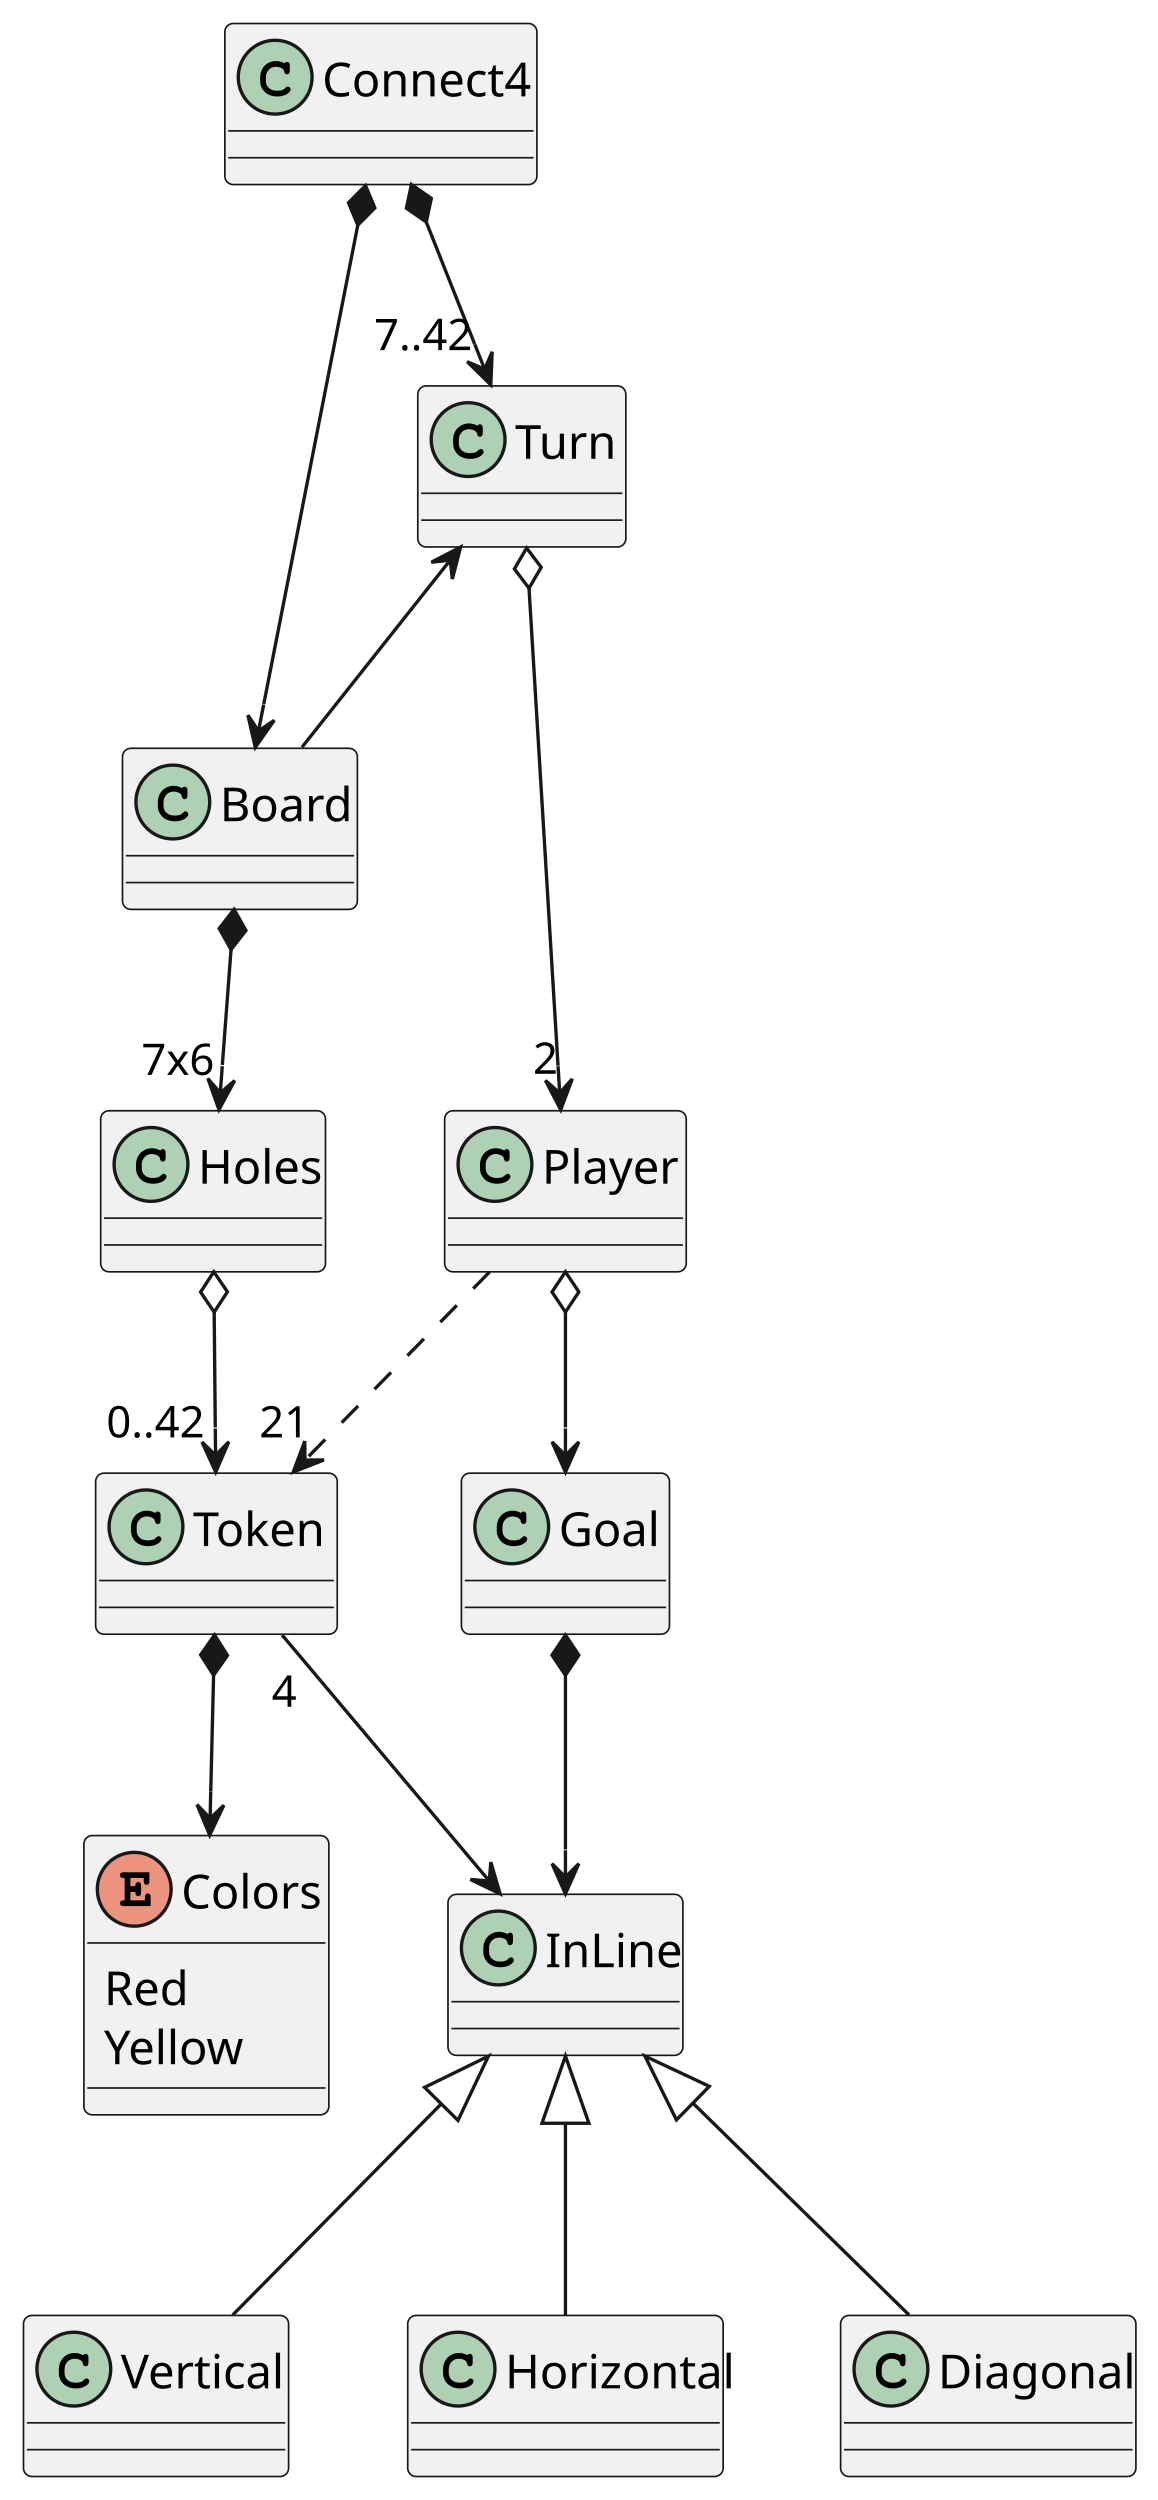
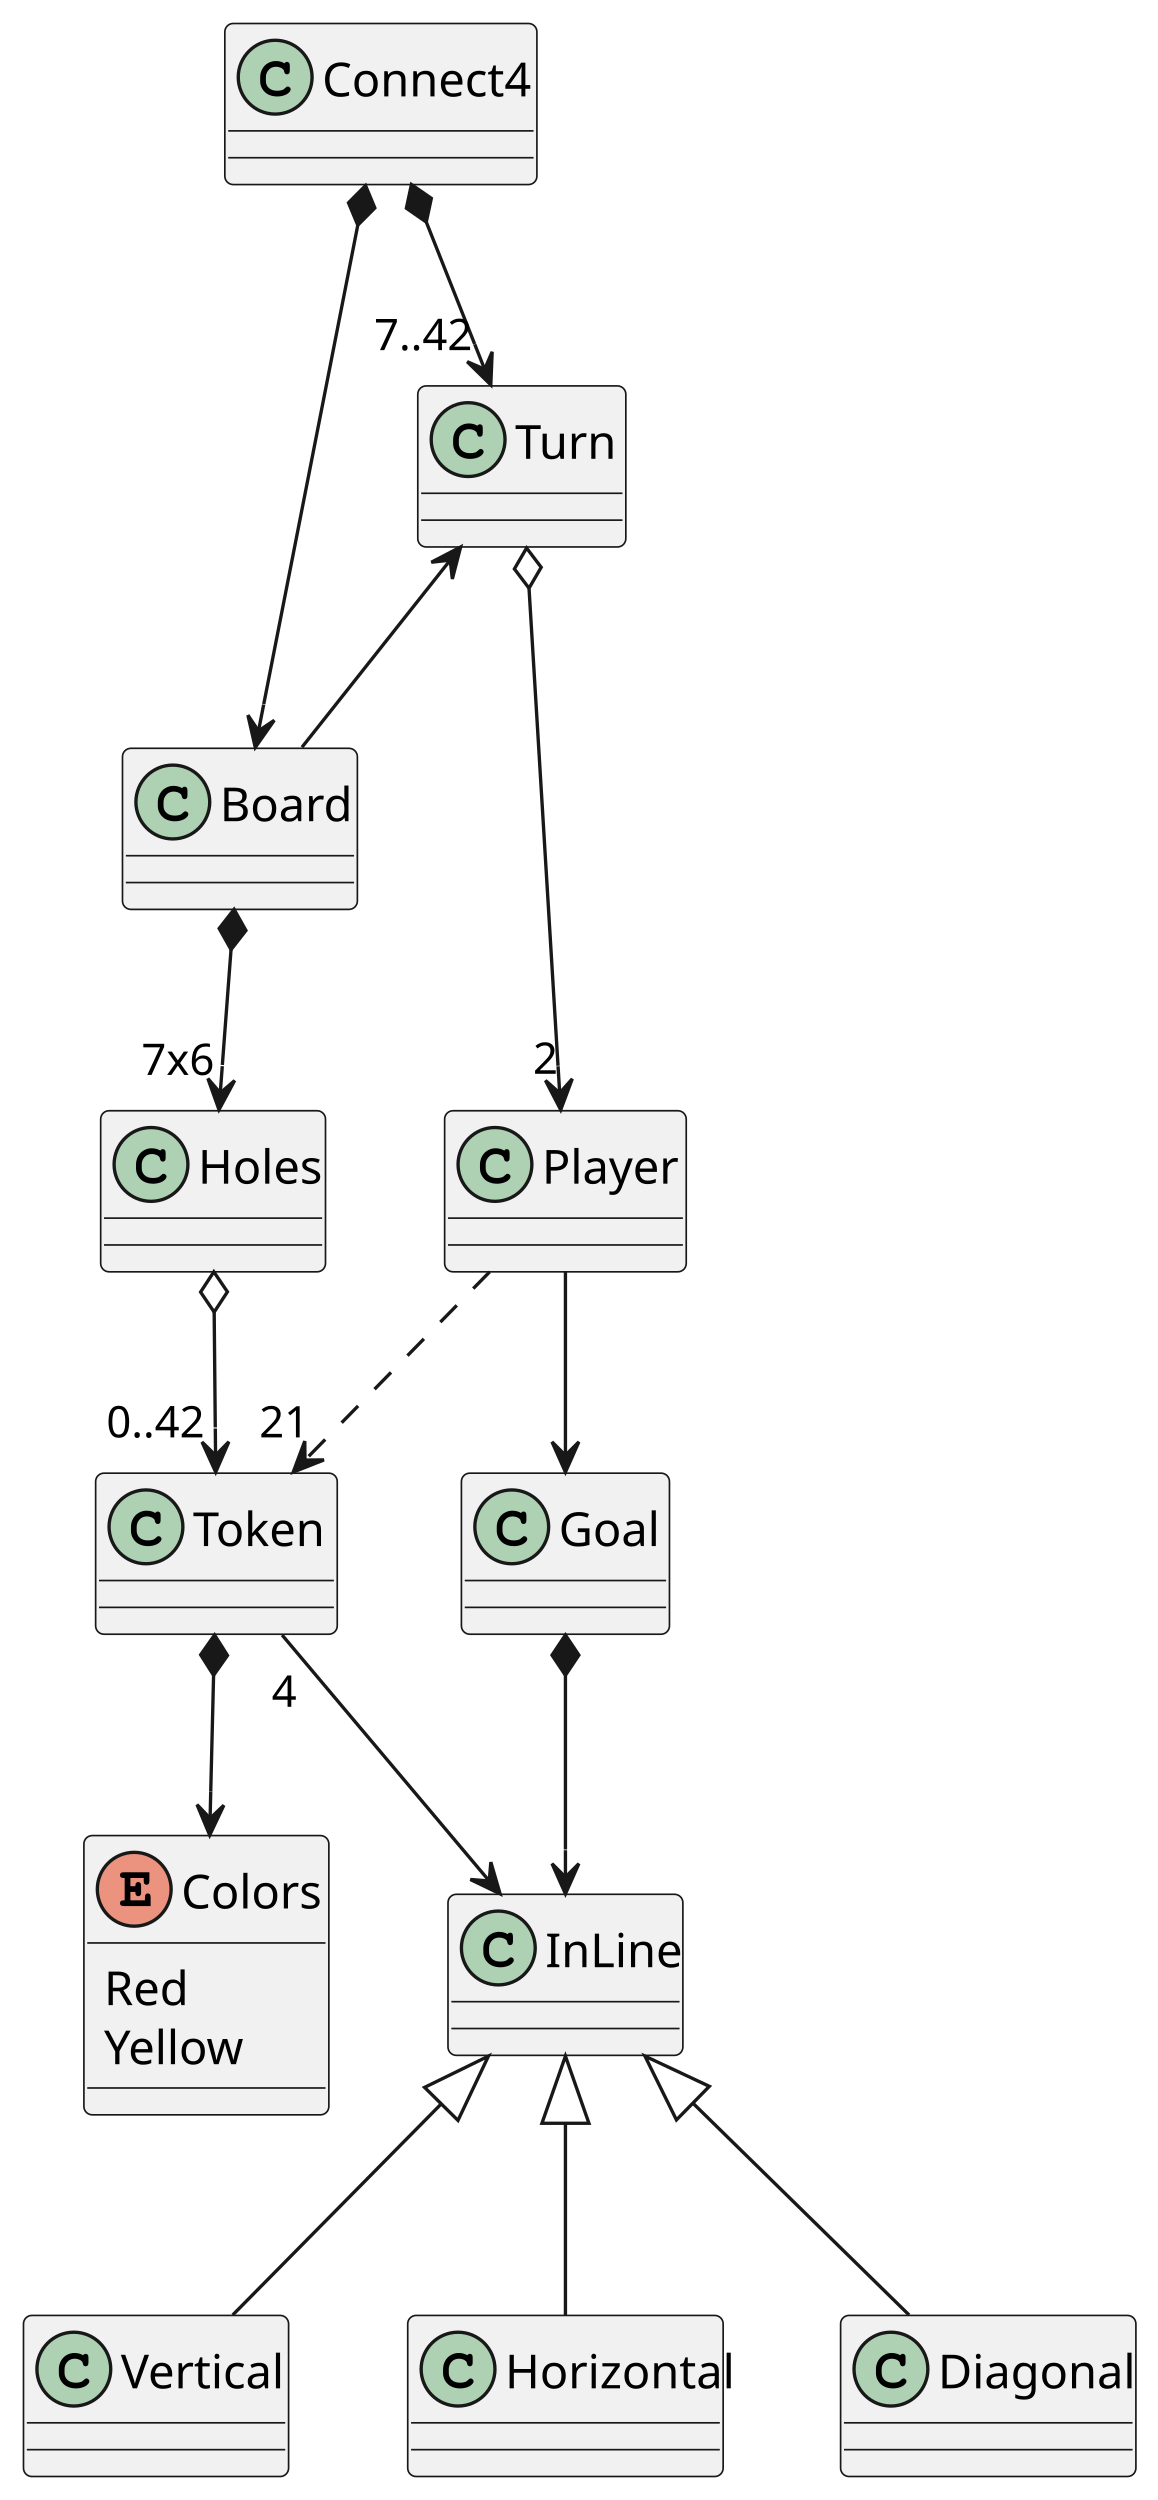
<svg xmlns="http://www.w3.org/2000/svg" contentStyleType="text/css" height="745px" preserveAspectRatio="none" style="width:345px;height:745px;background:#FFFFFF;" version="1.1" viewBox="0 0 345 745" width="345px" zoomAndPan="magnify">
  <defs />
  <g>
    <g id="elem_Connect4">
      <rect codeLine="1" fill="#F1F1F1" height="48" id="Connect4" rx="2.5" ry="2.5" style="stroke:#181818;stroke-width:0.5;" width="93" x="67" y="7" />
      <ellipse cx="82" cy="23" fill="#ADD1B2" rx="11" ry="11" style="stroke:#181818;stroke-width:1.0;" />
      <path d="M84.766,18.875 Q84.922,18.656 85.109,18.547 Q85.297,18.438 85.516,18.438 Q85.891,18.438 86.125,18.703 Q86.359,18.953 86.359,19.562 L86.359,21.016 Q86.359,21.625 86.125,21.891 Q85.891,22.156 85.516,22.156 Q85.172,22.156 84.969,21.953 Q84.766,21.766 84.656,21.25 Q84.609,20.891 84.422,20.703 Q84.094,20.328 83.484,20.109 Q82.875,19.891 82.25,19.891 Q81.484,19.891 80.844,20.219 Q80.219,20.547 79.719,21.297 Q79.234,22.047 79.234,23.078 L79.234,24.172 Q79.234,25.406 80.125,26.234 Q81.016,27.047 82.609,27.047 Q83.547,27.047 84.203,26.797 Q84.594,26.641 85.016,26.203 Q85.281,25.938 85.422,25.859 Q85.578,25.781 85.781,25.781 Q86.109,25.781 86.359,26.047 Q86.625,26.297 86.625,26.641 Q86.625,26.984 86.281,27.391 Q85.781,27.969 84.984,28.297 Q83.906,28.75 82.609,28.75 Q81.094,28.75 79.891,28.125 Q78.906,27.625 78.219,26.562 Q77.531,25.484 77.531,24.203 L77.531,23.047 Q77.531,21.719 78.141,20.578 Q78.766,19.422 79.859,18.812 Q80.953,18.188 82.188,18.188 Q82.922,18.188 83.562,18.359 Q84.219,18.516 84.766,18.875 Z " fill="#000000" />
      <text fill="#000000" font-family="sans-serif" font-size="14" lengthAdjust="spacing" textLength="61" x="96" y="28.729">Connect4</text>
      <line style="stroke:#181818;stroke-width:0.5;" x1="68" x2="159" y1="39" y2="39" />
      <line style="stroke:#181818;stroke-width:0.5;" x1="68" x2="159" y1="47" y2="47" />
    </g>
    <g id="elem_Board">
      <rect codeLine="2" fill="#F1F1F1" height="48" id="Board" rx="2.5" ry="2.5" style="stroke:#181818;stroke-width:0.5;" width="70" x="36.5" y="223" />
      <ellipse cx="51.5" cy="239" fill="#ADD1B2" rx="11" ry="11" style="stroke:#181818;stroke-width:1.0;" />
      <path d="M54.266,234.875 Q54.422,234.656 54.609,234.547 Q54.797,234.438 55.016,234.438 Q55.391,234.438 55.625,234.703 Q55.859,234.953 55.859,235.562 L55.859,237.016 Q55.859,237.625 55.625,237.891 Q55.391,238.156 55.016,238.156 Q54.672,238.156 54.469,237.953 Q54.266,237.766 54.156,237.25 Q54.109,236.891 53.922,236.703 Q53.594,236.328 52.984,236.109 Q52.375,235.891 51.75,235.891 Q50.984,235.891 50.344,236.219 Q49.719,236.547 49.219,237.297 Q48.734,238.047 48.734,239.078 L48.734,240.172 Q48.734,241.406 49.625,242.234 Q50.516,243.047 52.109,243.047 Q53.047,243.047 53.703,242.797 Q54.094,242.641 54.516,242.203 Q54.781,241.938 54.922,241.859 Q55.078,241.781 55.281,241.781 Q55.609,241.781 55.859,242.047 Q56.125,242.297 56.125,242.641 Q56.125,242.984 55.781,243.391 Q55.281,243.969 54.484,244.297 Q53.406,244.75 52.109,244.75 Q50.594,244.75 49.391,244.125 Q48.406,243.625 47.719,242.562 Q47.031,241.484 47.031,240.203 L47.031,239.047 Q47.031,237.719 47.641,236.578 Q48.266,235.422 49.359,234.812 Q50.453,234.188 51.688,234.188 Q52.422,234.188 53.062,234.359 Q53.719,234.516 54.266,234.875 Z " fill="#000000" />
      <text fill="#000000" font-family="sans-serif" font-size="14" lengthAdjust="spacing" textLength="38" x="65.5" y="244.728">Board</text>
      <line style="stroke:#181818;stroke-width:0.5;" x1="37.5" x2="105.5" y1="255" y2="255" />
      <line style="stroke:#181818;stroke-width:0.5;" x1="37.5" x2="105.5" y1="263" y2="263" />
    </g>
    <g id="elem_Token">
      <rect codeLine="3" fill="#F1F1F1" height="48" id="Token" rx="2.5" ry="2.5" style="stroke:#181818;stroke-width:0.5;" width="72" x="28.5" y="439" />
      <ellipse cx="43.5" cy="455" fill="#ADD1B2" rx="11" ry="11" style="stroke:#181818;stroke-width:1.0;" />
      <path d="M46.266,450.875 Q46.422,450.656 46.609,450.547 Q46.797,450.438 47.016,450.438 Q47.391,450.438 47.625,450.703 Q47.859,450.953 47.859,451.562 L47.859,453.016 Q47.859,453.625 47.625,453.891 Q47.391,454.156 47.016,454.156 Q46.672,454.156 46.469,453.953 Q46.266,453.766 46.156,453.25 Q46.109,452.891 45.922,452.703 Q45.594,452.328 44.984,452.109 Q44.375,451.891 43.75,451.891 Q42.984,451.891 42.344,452.219 Q41.719,452.547 41.219,453.297 Q40.734,454.047 40.734,455.078 L40.734,456.172 Q40.734,457.406 41.625,458.234 Q42.516,459.047 44.109,459.047 Q45.047,459.047 45.703,458.797 Q46.094,458.641 46.516,458.203 Q46.781,457.938 46.922,457.859 Q47.078,457.781 47.281,457.781 Q47.609,457.781 47.859,458.047 Q48.125,458.297 48.125,458.641 Q48.125,458.984 47.781,459.391 Q47.281,459.969 46.484,460.297 Q45.406,460.75 44.109,460.75 Q42.594,460.75 41.391,460.125 Q40.406,459.625 39.719,458.562 Q39.031,457.484 39.031,456.203 L39.031,455.047 Q39.031,453.719 39.641,452.578 Q40.266,451.422 41.359,450.812 Q42.453,450.188 43.688,450.188 Q44.422,450.188 45.062,450.359 Q45.719,450.516 46.266,450.875 Z " fill="#000000" />
      <text fill="#000000" font-family="sans-serif" font-size="14" lengthAdjust="spacing" textLength="40" x="57.5" y="460.728">Token</text>
      <line style="stroke:#181818;stroke-width:0.5;" x1="29.5" x2="99.5" y1="471" y2="471" />
      <line style="stroke:#181818;stroke-width:0.5;" x1="29.5" x2="99.5" y1="479" y2="479" />
    </g>
    <g id="elem_Turn">
      <rect codeLine="4" fill="#F1F1F1" height="48" id="Turn" rx="2.5" ry="2.5" style="stroke:#181818;stroke-width:0.5;" width="62" x="124.5" y="115" />
      <ellipse cx="139.5" cy="131" fill="#ADD1B2" rx="11" ry="11" style="stroke:#181818;stroke-width:1.0;" />
      <path d="M142.266,126.875 Q142.422,126.656 142.609,126.547 Q142.797,126.438 143.016,126.438 Q143.391,126.438 143.625,126.703 Q143.859,126.953 143.859,127.562 L143.859,129.016 Q143.859,129.625 143.625,129.891 Q143.391,130.156 143.016,130.156 Q142.672,130.156 142.469,129.953 Q142.266,129.766 142.156,129.25 Q142.109,128.891 141.922,128.703 Q141.594,128.328 140.984,128.109 Q140.375,127.891 139.75,127.891 Q138.984,127.891 138.344,128.219 Q137.719,128.547 137.219,129.297 Q136.734,130.047 136.734,131.078 L136.734,132.172 Q136.734,133.406 137.625,134.234 Q138.516,135.047 140.109,135.047 Q141.047,135.047 141.703,134.797 Q142.094,134.641 142.516,134.203 Q142.781,133.938 142.922,133.859 Q143.078,133.781 143.281,133.781 Q143.609,133.781 143.859,134.047 Q144.125,134.297 144.125,134.641 Q144.125,134.984 143.781,135.391 Q143.281,135.969 142.484,136.297 Q141.406,136.75 140.109,136.75 Q138.594,136.75 137.391,136.125 Q136.406,135.625 135.719,134.562 Q135.031,133.484 135.031,132.203 L135.031,131.047 Q135.031,129.719 135.641,128.578 Q136.266,127.422 137.359,126.812 Q138.453,126.188 139.688,126.188 Q140.422,126.188 141.062,126.359 Q141.719,126.516 142.266,126.875 Z " fill="#000000" />
      <text fill="#000000" font-family="sans-serif" font-size="14" lengthAdjust="spacing" textLength="30" x="153.5" y="136.728">Turn</text>
      <line style="stroke:#181818;stroke-width:0.5;" x1="125.5" x2="185.5" y1="147" y2="147" />
      <line style="stroke:#181818;stroke-width:0.5;" x1="125.5" x2="185.5" y1="155" y2="155" />
    </g>
    <g id="elem_Player">
      <rect codeLine="5" fill="#F1F1F1" height="48" id="Player" rx="2.5" ry="2.5" style="stroke:#181818;stroke-width:0.5;" width="72" x="132.5" y="331" />
      <ellipse cx="147.5" cy="347" fill="#ADD1B2" rx="11" ry="11" style="stroke:#181818;stroke-width:1.0;" />
      <path d="M150.266,342.875 Q150.422,342.656 150.609,342.547 Q150.797,342.438 151.016,342.438 Q151.391,342.438 151.625,342.703 Q151.859,342.953 151.859,343.562 L151.859,345.016 Q151.859,345.625 151.625,345.891 Q151.391,346.156 151.016,346.156 Q150.672,346.156 150.469,345.953 Q150.266,345.766 150.156,345.25 Q150.109,344.891 149.922,344.703 Q149.594,344.328 148.984,344.109 Q148.375,343.891 147.75,343.891 Q146.984,343.891 146.344,344.219 Q145.719,344.547 145.219,345.297 Q144.734,346.047 144.734,347.078 L144.734,348.172 Q144.734,349.406 145.625,350.234 Q146.516,351.047 148.109,351.047 Q149.047,351.047 149.703,350.797 Q150.094,350.641 150.516,350.203 Q150.781,349.938 150.922,349.859 Q151.078,349.781 151.281,349.781 Q151.609,349.781 151.859,350.047 Q152.125,350.297 152.125,350.641 Q152.125,350.984 151.781,351.391 Q151.281,351.969 150.484,352.297 Q149.406,352.75 148.109,352.75 Q146.594,352.75 145.391,352.125 Q144.406,351.625 143.719,350.562 Q143.031,349.484 143.031,348.203 L143.031,347.047 Q143.031,345.719 143.641,344.578 Q144.266,343.422 145.359,342.812 Q146.453,342.188 147.688,342.188 Q148.422,342.188 149.062,342.359 Q149.719,342.516 150.266,342.875 Z " fill="#000000" />
      <text fill="#000000" font-family="sans-serif" font-size="14" lengthAdjust="spacing" textLength="40" x="161.5" y="352.728">Player</text>
      <line style="stroke:#181818;stroke-width:0.5;" x1="133.5" x2="203.5" y1="363" y2="363" />
      <line style="stroke:#181818;stroke-width:0.5;" x1="133.5" x2="203.5" y1="371" y2="371" />
    </g>
    <g id="elem_Holes">
      <rect codeLine="6" fill="#F1F1F1" height="48" id="Holes" rx="2.5" ry="2.5" style="stroke:#181818;stroke-width:0.5;" width="67" x="30" y="331" />
      <ellipse cx="45" cy="347" fill="#ADD1B2" rx="11" ry="11" style="stroke:#181818;stroke-width:1.0;" />
      <path d="M47.766,342.875 Q47.922,342.656 48.109,342.547 Q48.297,342.438 48.516,342.438 Q48.891,342.438 49.125,342.703 Q49.359,342.953 49.359,343.562 L49.359,345.016 Q49.359,345.625 49.125,345.891 Q48.891,346.156 48.516,346.156 Q48.172,346.156 47.969,345.953 Q47.766,345.766 47.656,345.25 Q47.609,344.891 47.422,344.703 Q47.094,344.328 46.484,344.109 Q45.875,343.891 45.25,343.891 Q44.484,343.891 43.844,344.219 Q43.219,344.547 42.719,345.297 Q42.234,346.047 42.234,347.078 L42.234,348.172 Q42.234,349.406 43.125,350.234 Q44.016,351.047 45.609,351.047 Q46.547,351.047 47.203,350.797 Q47.594,350.641 48.016,350.203 Q48.281,349.938 48.422,349.859 Q48.578,349.781 48.781,349.781 Q49.109,349.781 49.359,350.047 Q49.625,350.297 49.625,350.641 Q49.625,350.984 49.281,351.391 Q48.781,351.969 47.984,352.297 Q46.906,352.75 45.609,352.75 Q44.094,352.75 42.891,352.125 Q41.906,351.625 41.219,350.562 Q40.531,349.484 40.531,348.203 L40.531,347.047 Q40.531,345.719 41.141,344.578 Q41.766,343.422 42.859,342.812 Q43.953,342.188 45.188,342.188 Q45.922,342.188 46.562,342.359 Q47.219,342.516 47.766,342.875 Z " fill="#000000" />
      <text fill="#000000" font-family="sans-serif" font-size="14" lengthAdjust="spacing" textLength="35" x="59" y="352.728">Holes</text>
      <line style="stroke:#181818;stroke-width:0.5;" x1="31" x2="96" y1="363" y2="363" />
      <line style="stroke:#181818;stroke-width:0.5;" x1="31" x2="96" y1="371" y2="371" />
    </g>
    <g id="elem_Goal">
      <rect codeLine="7" fill="#F1F1F1" height="48" id="Goal" rx="2.5" ry="2.5" style="stroke:#181818;stroke-width:0.5;" width="62" x="137.5" y="439" />
      <ellipse cx="152.5" cy="455" fill="#ADD1B2" rx="11" ry="11" style="stroke:#181818;stroke-width:1.0;" />
      <path d="M155.266,450.875 Q155.422,450.656 155.609,450.547 Q155.797,450.438 156.016,450.438 Q156.391,450.438 156.625,450.703 Q156.859,450.953 156.859,451.562 L156.859,453.016 Q156.859,453.625 156.625,453.891 Q156.391,454.156 156.016,454.156 Q155.672,454.156 155.469,453.953 Q155.266,453.766 155.156,453.25 Q155.109,452.891 154.922,452.703 Q154.594,452.328 153.984,452.109 Q153.375,451.891 152.75,451.891 Q151.984,451.891 151.344,452.219 Q150.719,452.547 150.219,453.297 Q149.734,454.047 149.734,455.078 L149.734,456.172 Q149.734,457.406 150.625,458.234 Q151.516,459.047 153.109,459.047 Q154.047,459.047 154.703,458.797 Q155.094,458.641 155.516,458.203 Q155.781,457.938 155.922,457.859 Q156.078,457.781 156.281,457.781 Q156.609,457.781 156.859,458.047 Q157.125,458.297 157.125,458.641 Q157.125,458.984 156.781,459.391 Q156.281,459.969 155.484,460.297 Q154.406,460.75 153.109,460.75 Q151.594,460.75 150.391,460.125 Q149.406,459.625 148.719,458.562 Q148.031,457.484 148.031,456.203 L148.031,455.047 Q148.031,453.719 148.641,452.578 Q149.266,451.422 150.359,450.812 Q151.453,450.188 152.688,450.188 Q153.422,450.188 154.062,450.359 Q154.719,450.516 155.266,450.875 Z " fill="#000000" />
      <text fill="#000000" font-family="sans-serif" font-size="14" lengthAdjust="spacing" textLength="30" x="166.5" y="460.728">Goal</text>
      <line style="stroke:#181818;stroke-width:0.5;" x1="138.5" x2="198.5" y1="471" y2="471" />
      <line style="stroke:#181818;stroke-width:0.5;" x1="138.5" x2="198.5" y1="479" y2="479" />
    </g>
    <g id="elem_InLine">
      <rect codeLine="8" fill="#F1F1F1" height="48" id="InLine" rx="2.5" ry="2.5" style="stroke:#181818;stroke-width:0.5;" width="70" x="133.5" y="564.5" />
      <ellipse cx="148.5" cy="580.5" fill="#ADD1B2" rx="11" ry="11" style="stroke:#181818;stroke-width:1.0;" />
      <path d="M151.266,576.375 Q151.422,576.156 151.609,576.047 Q151.797,575.938 152.016,575.938 Q152.391,575.938 152.625,576.203 Q152.859,576.453 152.859,577.062 L152.859,578.516 Q152.859,579.125 152.625,579.391 Q152.391,579.656 152.016,579.656 Q151.672,579.656 151.469,579.453 Q151.266,579.266 151.156,578.75 Q151.109,578.391 150.922,578.203 Q150.594,577.828 149.984,577.609 Q149.375,577.391 148.75,577.391 Q147.984,577.391 147.344,577.719 Q146.719,578.047 146.219,578.797 Q145.734,579.547 145.734,580.578 L145.734,581.672 Q145.734,582.906 146.625,583.734 Q147.516,584.547 149.109,584.547 Q150.047,584.547 150.703,584.297 Q151.094,584.141 151.516,583.703 Q151.781,583.438 151.922,583.359 Q152.078,583.281 152.281,583.281 Q152.609,583.281 152.859,583.547 Q153.125,583.797 153.125,584.141 Q153.125,584.484 152.781,584.891 Q152.281,585.469 151.484,585.797 Q150.406,586.25 149.109,586.25 Q147.594,586.25 146.391,585.625 Q145.406,585.125 144.719,584.062 Q144.031,582.984 144.031,581.703 L144.031,580.547 Q144.031,579.219 144.641,578.078 Q145.266,576.922 146.359,576.312 Q147.453,575.688 148.688,575.688 Q149.422,575.688 150.062,575.859 Q150.719,576.016 151.266,576.375 Z " fill="#000000" />
      <text fill="#000000" font-family="sans-serif" font-size="14" lengthAdjust="spacing" textLength="38" x="162.5" y="586.229">InLine</text>
      <line style="stroke:#181818;stroke-width:0.5;" x1="134.5" x2="202.5" y1="596.5" y2="596.5" />
      <line style="stroke:#181818;stroke-width:0.5;" x1="134.5" x2="202.5" y1="604.5" y2="604.5" />
    </g>
    <g id="elem_Colors">
      <rect codeLine="9" fill="#F1F1F1" height="83.219" id="Colors" rx="2.5" ry="2.5" style="stroke:#181818;stroke-width:0.5;" width="73" x="25" y="547" />
      <ellipse cx="40" cy="563" fill="#EB937F" rx="11" ry="11" style="stroke:#181818;stroke-width:1.0;" />
      <path d="M38.859,563.797 L38.859,566.297 L43.188,566.297 L43.188,565.375 Q43.188,564.766 43.422,564.5 Q43.672,564.234 44.047,564.234 Q44.422,564.234 44.656,564.5 Q44.891,564.766 44.891,565.375 L44.891,568 L36.891,568 Q36.266,568 36,567.766 Q35.75,567.531 35.75,567.141 Q35.75,566.766 36.016,566.531 Q36.281,566.297 36.891,566.297 L37.156,566.297 L37.156,559.641 L36.891,559.641 Q36.266,559.641 36,559.406 Q35.75,559.172 35.75,558.781 Q35.75,558.406 36,558.172 Q36.266,557.938 36.891,557.938 L44.516,557.938 L44.516,560.531 Q44.516,561.141 44.281,561.406 Q44.062,561.656 43.672,561.656 Q43.297,561.656 43.062,561.406 Q42.828,561.141 42.828,560.531 L42.828,559.641 L38.859,559.641 L38.859,562.094 L40.344,562.094 Q40.344,561.438 40.469,561.25 Q40.734,560.844 41.203,560.844 Q41.578,560.844 41.812,561.109 Q42.047,561.359 42.047,561.969 L42.047,563.938 Q42.047,564.484 41.922,564.672 Q41.656,565.062 41.203,565.062 Q40.734,565.062 40.469,564.656 Q40.344,564.469 40.344,563.797 L38.859,563.797 Z " fill="#000000" />
      <text fill="#000000" font-family="sans-serif" font-size="14" lengthAdjust="spacing" textLength="41" x="54" y="568.729">Colors</text>
      <line style="stroke:#181818;stroke-width:0.5;" x1="26" x2="97" y1="579" y2="579" />
      <text fill="#000000" font-family="sans-serif" font-size="14" lengthAdjust="spacing" textLength="26" x="31" y="597.533">Red</text>
      <text fill="#000000" font-family="sans-serif" font-size="14" lengthAdjust="spacing" textLength="40" x="31" y="615.143">Yellow</text>
      <line style="stroke:#181818;stroke-width:0.5;" x1="26" x2="97" y1="622.219" y2="622.219" />
    </g>
    <g id="elem_Vertical">
      <rect fill="#F1F1F1" height="48" id="Vertical" rx="2.5" ry="2.5" style="stroke:#181818;stroke-width:0.5;" width="79" x="7" y="690" />
      <ellipse cx="22" cy="706" fill="#ADD1B2" rx="11" ry="11" style="stroke:#181818;stroke-width:1.0;" />
      <path d="M24.766,701.875 Q24.922,701.656 25.109,701.547 Q25.297,701.438 25.516,701.438 Q25.891,701.438 26.125,701.703 Q26.359,701.953 26.359,702.562 L26.359,704.016 Q26.359,704.625 26.125,704.891 Q25.891,705.156 25.516,705.156 Q25.172,705.156 24.969,704.953 Q24.766,704.766 24.656,704.25 Q24.609,703.891 24.422,703.703 Q24.094,703.328 23.484,703.109 Q22.875,702.891 22.25,702.891 Q21.484,702.891 20.844,703.219 Q20.219,703.547 19.719,704.297 Q19.234,705.047 19.234,706.078 L19.234,707.172 Q19.234,708.406 20.125,709.234 Q21.016,710.047 22.609,710.047 Q23.547,710.047 24.203,709.797 Q24.594,709.641 25.016,709.203 Q25.281,708.938 25.422,708.859 Q25.578,708.781 25.781,708.781 Q26.109,708.781 26.359,709.047 Q26.625,709.297 26.625,709.641 Q26.625,709.984 26.281,710.391 Q25.781,710.969 24.984,711.297 Q23.906,711.75 22.609,711.75 Q21.094,711.75 19.891,711.125 Q18.906,710.625 18.219,709.562 Q17.531,708.484 17.531,707.203 L17.531,706.047 Q17.531,704.719 18.141,703.578 Q18.766,702.422 19.859,701.812 Q20.953,701.188 22.188,701.188 Q22.922,701.188 23.562,701.359 Q24.219,701.516 24.766,701.875 Z " fill="#000000" />
      <text fill="#000000" font-family="sans-serif" font-size="14" lengthAdjust="spacing" textLength="47" x="36" y="711.729">Vertical</text>
      <line style="stroke:#181818;stroke-width:0.5;" x1="8" x2="85" y1="722" y2="722" />
      <line style="stroke:#181818;stroke-width:0.5;" x1="8" x2="85" y1="730" y2="730" />
    </g>
    <g id="elem_Horizontal">
      <rect fill="#F1F1F1" height="48" id="Horizontal" rx="2.5" ry="2.5" style="stroke:#181818;stroke-width:0.5;" width="94" x="121.5" y="690" />
      <ellipse cx="136.5" cy="706" fill="#ADD1B2" rx="11" ry="11" style="stroke:#181818;stroke-width:1.0;" />
      <path d="M139.266,701.875 Q139.422,701.656 139.609,701.547 Q139.797,701.438 140.016,701.438 Q140.391,701.438 140.625,701.703 Q140.859,701.953 140.859,702.562 L140.859,704.016 Q140.859,704.625 140.625,704.891 Q140.391,705.156 140.016,705.156 Q139.672,705.156 139.469,704.953 Q139.266,704.766 139.156,704.25 Q139.109,703.891 138.922,703.703 Q138.594,703.328 137.984,703.109 Q137.375,702.891 136.75,702.891 Q135.984,702.891 135.344,703.219 Q134.719,703.547 134.219,704.297 Q133.734,705.047 133.734,706.078 L133.734,707.172 Q133.734,708.406 134.625,709.234 Q135.516,710.047 137.109,710.047 Q138.047,710.047 138.703,709.797 Q139.094,709.641 139.516,709.203 Q139.781,708.938 139.922,708.859 Q140.078,708.781 140.281,708.781 Q140.609,708.781 140.859,709.047 Q141.125,709.297 141.125,709.641 Q141.125,709.984 140.781,710.391 Q140.281,710.969 139.484,711.297 Q138.406,711.75 137.109,711.75 Q135.594,711.75 134.391,711.125 Q133.406,710.625 132.719,709.562 Q132.031,708.484 132.031,707.203 L132.031,706.047 Q132.031,704.719 132.641,703.578 Q133.266,702.422 134.359,701.812 Q135.453,701.188 136.688,701.188 Q137.422,701.188 138.062,701.359 Q138.719,701.516 139.266,701.875 Z " fill="#000000" />
      <text fill="#000000" font-family="sans-serif" font-size="14" lengthAdjust="spacing" textLength="62" x="150.5" y="711.729">Horizontal</text>
      <line style="stroke:#181818;stroke-width:0.5;" x1="122.5" x2="214.5" y1="722" y2="722" />
      <line style="stroke:#181818;stroke-width:0.5;" x1="122.5" x2="214.5" y1="730" y2="730" />
    </g>
    <g id="elem_Diagonal">
      <rect fill="#F1F1F1" height="48" id="Diagonal" rx="2.5" ry="2.5" style="stroke:#181818;stroke-width:0.5;" width="88" x="250.5" y="690" />
      <ellipse cx="265.5" cy="706" fill="#ADD1B2" rx="11" ry="11" style="stroke:#181818;stroke-width:1.0;" />
      <path d="M268.266,701.875 Q268.422,701.656 268.609,701.547 Q268.797,701.438 269.016,701.438 Q269.391,701.438 269.625,701.703 Q269.859,701.953 269.859,702.562 L269.859,704.016 Q269.859,704.625 269.625,704.891 Q269.391,705.156 269.016,705.156 Q268.672,705.156 268.469,704.953 Q268.266,704.766 268.156,704.25 Q268.109,703.891 267.922,703.703 Q267.594,703.328 266.984,703.109 Q266.375,702.891 265.75,702.891 Q264.984,702.891 264.344,703.219 Q263.719,703.547 263.219,704.297 Q262.734,705.047 262.734,706.078 L262.734,707.172 Q262.734,708.406 263.625,709.234 Q264.516,710.047 266.109,710.047 Q267.047,710.047 267.703,709.797 Q268.094,709.641 268.516,709.203 Q268.781,708.938 268.922,708.859 Q269.078,708.781 269.281,708.781 Q269.609,708.781 269.859,709.047 Q270.125,709.297 270.125,709.641 Q270.125,709.984 269.781,710.391 Q269.281,710.969 268.484,711.297 Q267.406,711.75 266.109,711.75 Q264.594,711.75 263.391,711.125 Q262.406,710.625 261.719,709.562 Q261.031,708.484 261.031,707.203 L261.031,706.047 Q261.031,704.719 261.641,703.578 Q262.266,702.422 263.359,701.812 Q264.453,701.188 265.688,701.188 Q266.422,701.188 267.062,701.359 Q267.719,701.516 268.266,701.875 Z " fill="#000000" />
      <text fill="#000000" font-family="sans-serif" font-size="14" lengthAdjust="spacing" textLength="56" x="279.5" y="711.729">Diagonal</text>
      <line style="stroke:#181818;stroke-width:0.5;" x1="251.5" x2="337.5" y1="722" y2="722" />
      <line style="stroke:#181818;stroke-width:0.5;" x1="251.5" x2="337.5" y1="730" y2="730" />
    </g>
    <g id="link_Connect4_Board">
      <path codeLine="14" d="M106.622,67.086 C106.622,67.086 86.34,170.41 78.6,209.82 " fill="none" id="Connect4-Board" style="stroke:#181818;stroke-width:1.0;" />
      <polygon fill="#181818" points="76.07,222.72,81.726,214.657,77.032,217.813,73.876,213.119,76.07,222.72" style="stroke:#181818;stroke-width:1.0;" />
      <line style="stroke:#181818;stroke-width:1.0;" x1="77.032" x2="78.575" y1="217.813" y2="209.965" />
      <polygon fill="#181818" points="108.93,55.31,103.851,60.429,106.622,67.086,111.701,61.967,108.93,55.31" style="stroke:#181818;stroke-width:1.0;" />
    </g>
    <g id="link_Connect4_Turn">
      <path codeLine="15" d="M127.028,66.157 C127.028,66.157 136.97,91.23 141.45,102.54 " fill="none" id="Connect4-Turn" style="stroke:#181818;stroke-width:1.0;" />
      <polygon fill="#181818" points="146.26,114.68,146.666,104.84,144.419,110.031,139.227,107.785,146.26,114.68" style="stroke:#181818;stroke-width:1.0;" />
      <line style="stroke:#181818;stroke-width:1.0;" x1="144.419" x2="141.47" y1="110.031" y2="102.595" />
      <polygon fill="#181818" points="122.61,55,121.1,62.051,127.028,66.157,128.538,59.106,122.61,55" style="stroke:#181818;stroke-width:1.0;" />
      <text fill="#000000" font-family="sans-serif" font-size="13" lengthAdjust="spacing" textLength="29" x="111.473" y="104.34">7..42</text>
    </g>
    <g id="link_Player_Goal">
-       <path codeLine="16" d="M168.5,391 C168.5,391 168.5,414.68 168.5,425.36 " fill="none" id="Player-Goal" style="stroke:#181818;stroke-width:1.0;" />
+       <path codeLine="16" d="M168.5,379 C168.5,395 168.5,416.45 168.5,433.53 " fill="none" id="Player-to-Goal" style="stroke:#181818;stroke-width:1.0;" />
      <polygon fill="#181818" points="168.5,438.68,172.5,429.68,168.5,433.68,164.5,429.68,168.5,438.68" style="stroke:#181818;stroke-width:1.0;" />
-       <line style="stroke:#181818;stroke-width:1.0;" x1="168.5" x2="168.5" y1="433.68" y2="425.68" />
-       <polygon fill="none" points="168.5,379,164.5,385,168.5,391,172.5,385,168.5,379" style="stroke:#181818;stroke-width:1.0;" />
    </g>
    <g id="link_Goal_InLine">
      <path codeLine="18" d="M168.5,499.23 C168.5,499.23 168.5,535.14 168.5,551.15 " fill="none" id="Goal-InLine" style="stroke:#181818;stroke-width:1.0;" />
      <polygon fill="#181818" points="168.5,564.37,172.5,555.37,168.5,559.37,164.5,555.37,168.5,564.37" style="stroke:#181818;stroke-width:1.0;" />
      <line style="stroke:#181818;stroke-width:1.0;" x1="168.5" x2="168.5" y1="559.37" y2="551.37" />
      <polygon fill="#181818" points="168.5,487.23,164.5,493.23,168.5,499.23,172.5,493.23,168.5,487.23" style="stroke:#181818;stroke-width:1.0;" />
    </g>
    <g id="link_Token_InLine">
      <path codeLine="20" d="M84.06,487.23 C101.57,508.02 127.23,538.5 145.67,560.39 " fill="none" id="Token-to-InLine" style="stroke:#181818;stroke-width:1.0;" />
      <polygon fill="#181818" points="149.03,564.37,146.268,554.916,145.8,560.554,140.162,560.085,149.03,564.37" style="stroke:#181818;stroke-width:1.0;" />
      <text fill="#000000" font-family="sans-serif" font-size="13" lengthAdjust="spacing" textLength="7" x="80.975" y="508.624">4</text>
    </g>
    <g id="link_InLine_Vertical">
      <path codeLine="22" d="M131.4,627.05 C111.17,647.53 86.78,672.22 69.34,689.87 " fill="none" id="InLine-backto-Vertical" style="stroke:#181818;stroke-width:1.0;" />
      <polygon fill="none" points="126.52,622.04,145.55,612.73,136.48,631.88,126.52,622.04" style="stroke:#181818;stroke-width:1.0;" />
    </g>
    <g id="link_InLine_Horizontal">
      <path codeLine="23" d="M168.5,632.85 C168.5,652.05 168.5,673.86 168.5,689.87 " fill="none" id="InLine-backto-Horizontal" style="stroke:#181818;stroke-width:1.0;" />
      <polygon fill="none" points="161.5,632.73,168.5,612.73,175.5,632.73,161.5,632.73" style="stroke:#181818;stroke-width:1.0;" />
    </g>
    <g id="link_InLine_Diagonal">
      <path codeLine="24" d="M206.51,626.76 C227.46,647.29 252.81,672.14 270.91,689.87 " fill="none" id="InLine-backto-Diagonal" style="stroke:#181818;stroke-width:1.0;" />
      <polygon fill="none" points="201.58,631.73,192.2,612.73,211.38,621.73,201.58,631.73" style="stroke:#181818;stroke-width:1.0;" />
    </g>
    <g id="link_Turn_Player">
      <path codeLine="27" d="M157.645,175.288 C157.645,175.288 163.9,278.26 166.29,317.6 " fill="none" id="Turn-Player" style="stroke:#181818;stroke-width:1.0;" />
      <polygon fill="#181818" points="167.09,330.72,170.538,321.495,166.788,325.729,162.553,321.978,167.09,330.72" style="stroke:#181818;stroke-width:1.0;" />
      <line style="stroke:#181818;stroke-width:1.0;" x1="166.788" x2="166.3" y1="325.729" y2="317.745" />
      <polygon fill="none" points="156.92,163.31,153.29,169.541,157.645,175.288,161.275,169.058,156.92,163.31" style="stroke:#181818;stroke-width:1.0;" />
      <text fill="#000000" font-family="sans-serif" font-size="13" lengthAdjust="spacing" textLength="7" x="158.832" y="319.988">2</text>
    </g>
    <g id="link_Turn_Board">
      <path codeLine="28" d="M133.9,167.25 C120.31,184.41 102.94,206.33 89.98,222.68 " fill="none" id="Turn-backto-Board" style="stroke:#181818;stroke-width:1.0;" />
      <polygon fill="#181818" points="137.27,163,128.536,167.552,134.157,166.913,134.797,172.533,137.27,163" style="stroke:#181818;stroke-width:1.0;" />
    </g>
    <g id="link_Board_Holes">
      <path codeLine="30" d="M68.85,282.965 C68.85,282.965 67.07,306.68 66.26,317.36 " fill="none" id="Board-Holes" style="stroke:#181818;stroke-width:1.0;" />
      <polygon fill="#181818" points="65.26,330.68,69.93,322.009,65.639,325.694,61.953,321.403,65.26,330.68" style="stroke:#181818;stroke-width:1.0;" />
      <line style="stroke:#181818;stroke-width:1.0;" x1="65.639" x2="66.24" y1="325.694" y2="317.715" />
      <polygon fill="#181818" points="69.76,271,65.316,276.679,68.85,282.965,73.293,277.286,69.76,271" style="stroke:#181818;stroke-width:1.0;" />
      <text fill="#000000" font-family="sans-serif" font-size="13" lengthAdjust="spacing" textLength="21" x="42.13" y="320.34">7x6</text>
    </g>
    <g id="link_Holes_Token">
      <path codeLine="32" d="M63.825,391 C63.825,391 64.05,414.68 64.15,425.36 " fill="none" id="Holes-Token" style="stroke:#181818;stroke-width:1.0;" />
      <polygon fill="#181818" points="64.28,438.68,68.201,429.645,64.236,433.68,60.201,429.716,64.28,438.68" style="stroke:#181818;stroke-width:1.0;" />
      <line style="stroke:#181818;stroke-width:1.0;" x1="64.236" x2="64.16" y1="433.68" y2="425.68" />
      <polygon fill="none" points="63.72,379,59.773,385.035,63.825,391,67.773,384.965,63.72,379" style="stroke:#181818;stroke-width:1.0;" />
      <text fill="#000000" font-family="sans-serif" font-size="13" lengthAdjust="spacing" textLength="29" x="31.692" y="428.34">0..42</text>
    </g>
    <g id="link_Player_Token">
      <path codeLine="34" d="M145.93,379 C129.83,395.42 108.1,417.56 91.14,434.84 " fill="none" id="Player-to-Token" style="stroke:#181818;stroke-width:1.0;stroke-dasharray:7.0,7.0;" />
      <polygon fill="#181818" points="87.38,438.68,96.536,435.052,90.88,435.109,90.823,429.452,87.38,438.68" style="stroke:#181818;stroke-width:1.0;" />
      <text fill="#000000" font-family="sans-serif" font-size="13" lengthAdjust="spacing" textLength="14" x="77.251" y="428.34">21</text>
    </g>
    <g id="link_Token_Colors">
      <path codeLine="36" d="M63.65,499.226 C63.65,499.226 63.08,522.55 62.8,533.86 " fill="none" id="Token-Colors" style="stroke:#181818;stroke-width:1.0;" />
      <polygon fill="#181818" points="62.49,546.87,66.706,537.969,62.611,541.871,58.709,537.776,62.49,546.87" style="stroke:#181818;stroke-width:1.0;" />
      <line style="stroke:#181818;stroke-width:1.0;" x1="62.611" x2="62.8" y1="541.871" y2="533.87" />
      <polygon fill="#181818" points="63.94,487.23,59.796,493.132,63.65,499.226,67.794,493.325,63.94,487.23" style="stroke:#181818;stroke-width:1.0;" />
    </g>
  </g>
</svg>
